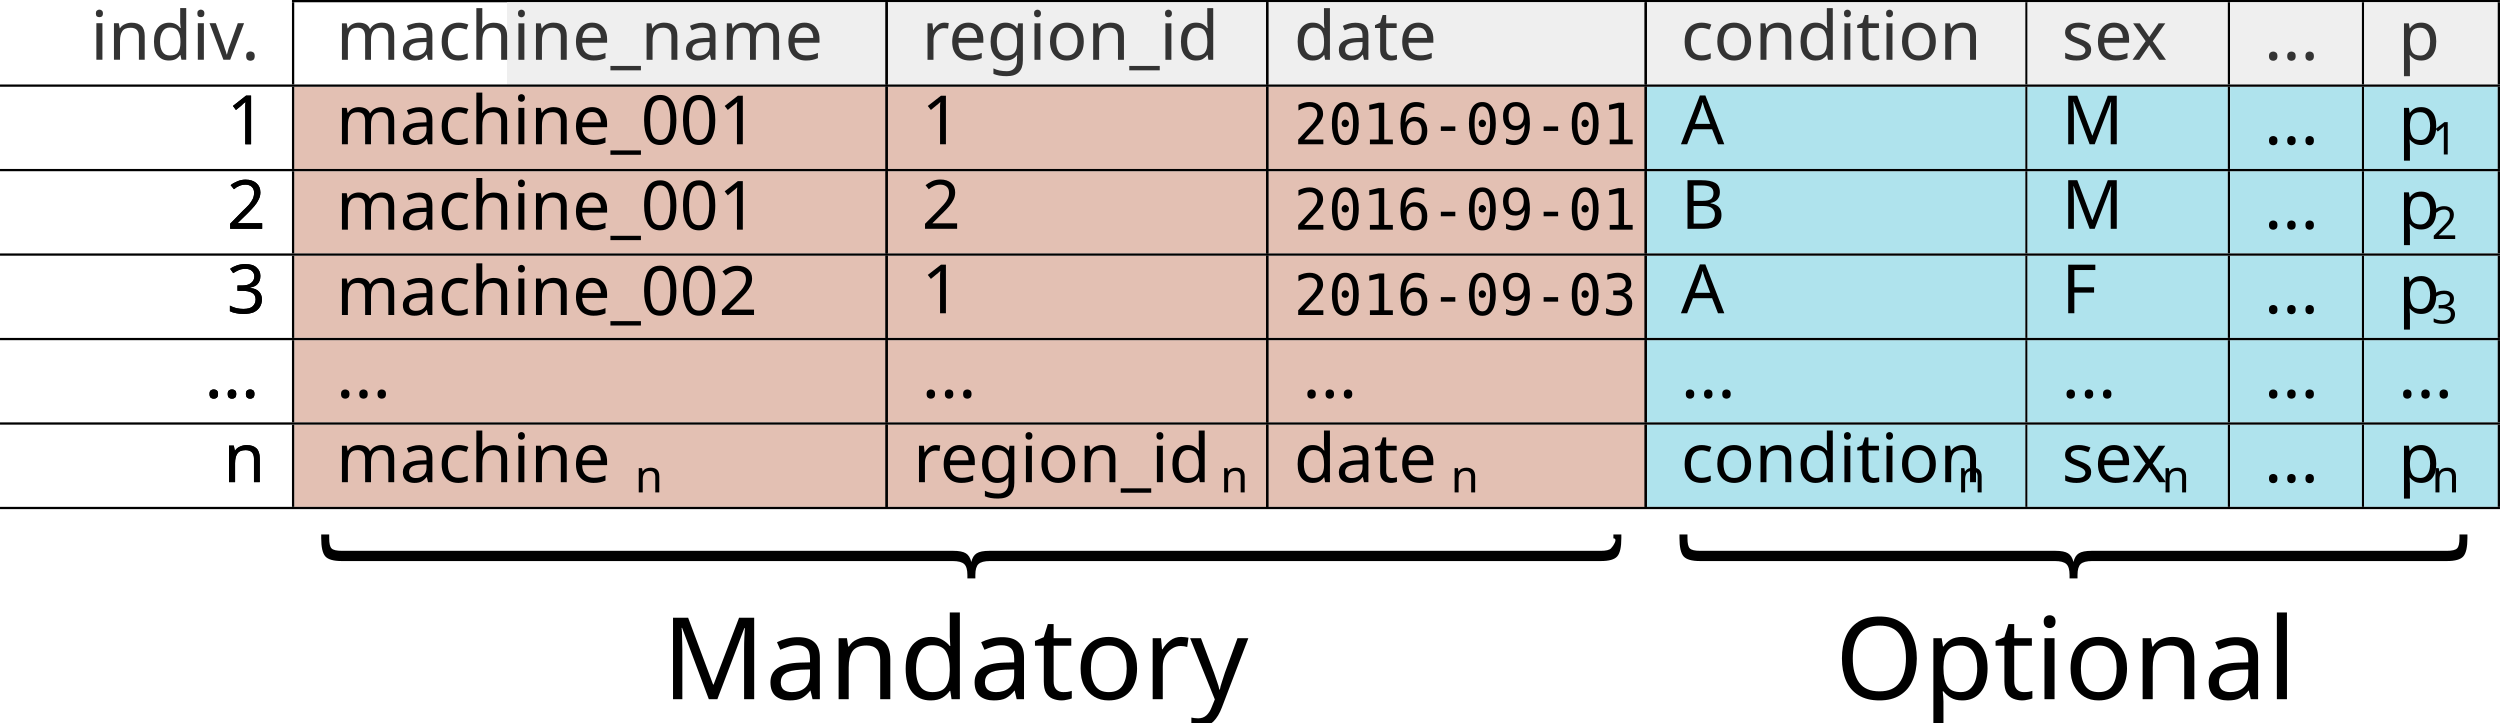
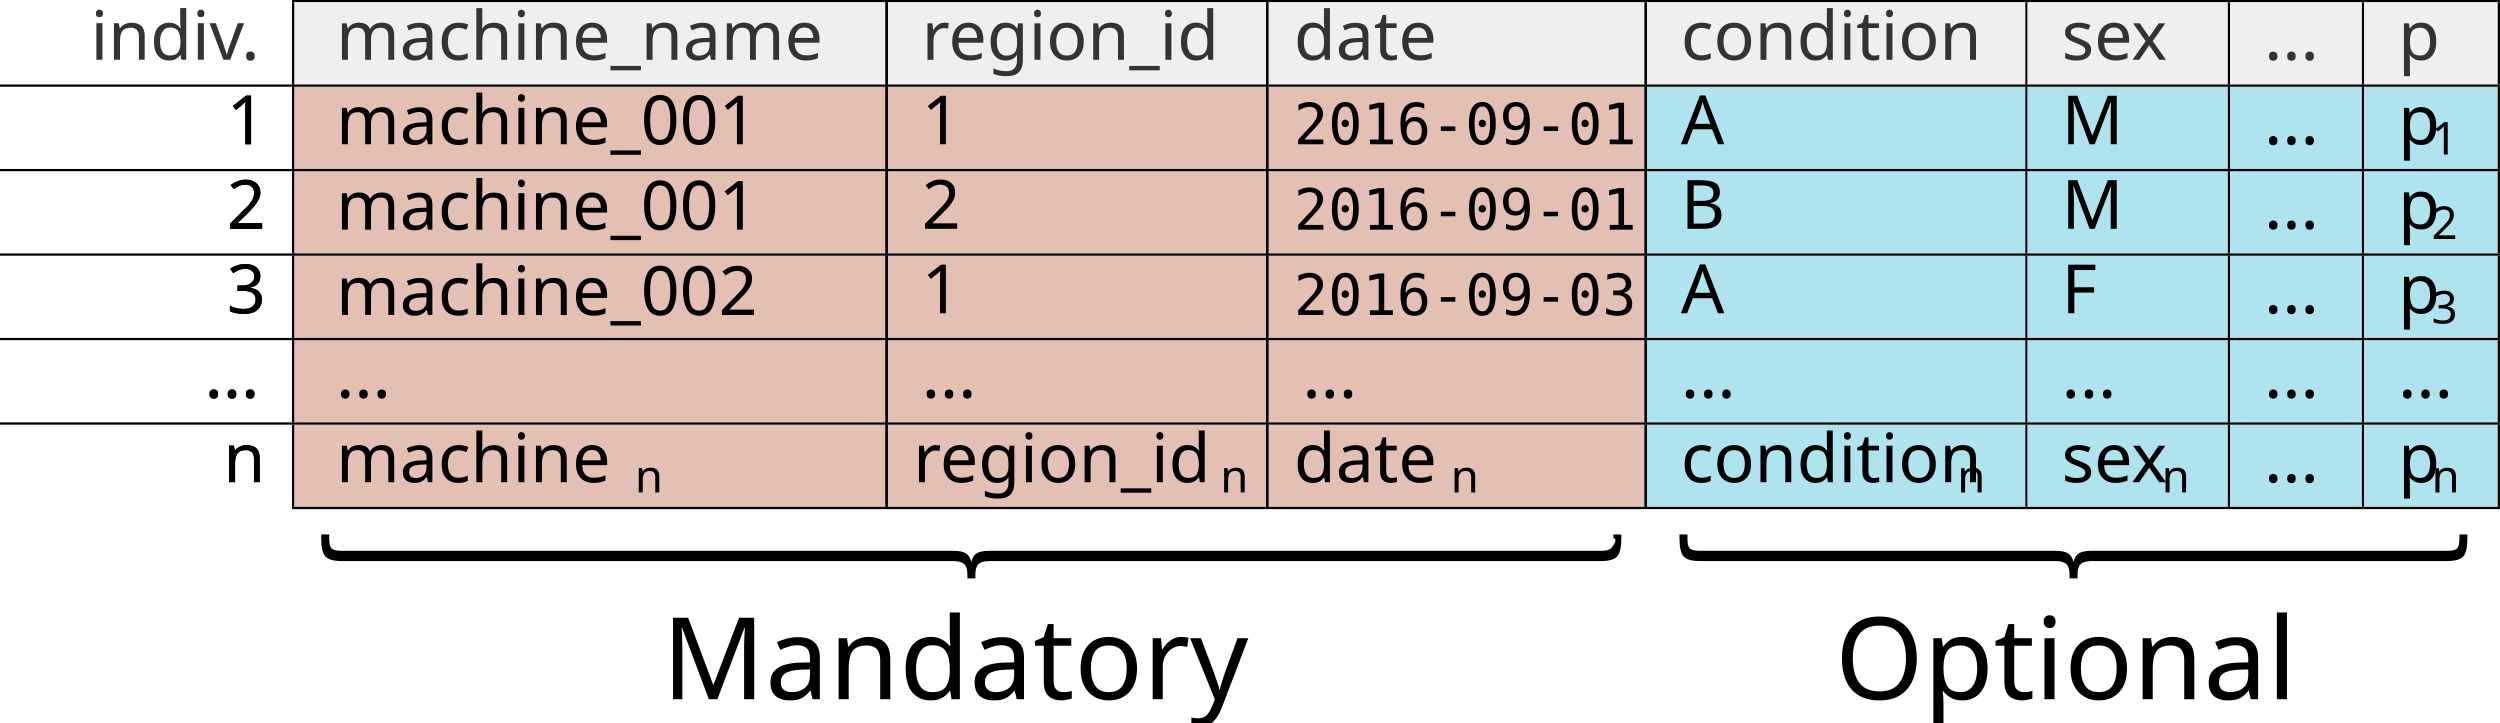
<svg xmlns="http://www.w3.org/2000/svg" width="154.974mm" height="44.811mm" viewBox="0 0 154.974 44.811" version="1.1" id="svg10014">
  <defs id="defs10008" />
  <g id="layer1" transform="translate(-42.70956,-32.68972)">
    <g id="g11741">
      <path d="m 60.807,32.76 136.873,0" style="fill:none;stroke:#000000;stroke-width:0.14;stroke-linecap:butt;stroke-linejoin:miter;stroke-miterlimit:10;stroke-dasharray:none;stroke-opacity:1" id="path18" />
      <g id="g9996" transform="matrix(0.3527778,0,0,-0.3527778,57.24269,301.8549)">
        <path id="path38" style="fill:#efefef;fill-opacity:1;fill-rule:nonzero;stroke:none" d="m 248.192,748.144 h 66.501 v 14.446 h -66.501 z" />
        <text transform="scale(1,-1)" style="font-variant:normal;font-weight:normal;font-size:11.955px;font-family:CMBX12;-inkscape-font-specification:CMBX12;writing-mode:lr-tb;fill:#333333;fill-opacity:1;fill-rule:nonzero;stroke:none" id="text42" x="254.17" y="-752.478">
          <tspan x="254.17 260.148 266.872 274.344 281.816 285.552 290.783 294.519 301.244" y="-752.478" id="tspan40">condition</tspan>
        </text>
        <path id="path46" style="fill:none;stroke:#000000;stroke-width:0.398;stroke-linecap:butt;stroke-linejoin:miter;stroke-miterlimit:10;stroke-dasharray:none;stroke-opacity:1" d="M 314.892,748.144 V 762.59" />
        <path id="path50" style="fill:#efefef;fill-opacity:1;fill-rule:nonzero;stroke:none" d="m 315.091,748.144 h 35.183 v 14.446 h -35.183 z" />
        <text transform="scale(1,-1)" style="font-variant:normal;font-weight:normal;font-size:11.955px;font-family:CMBX12;-inkscape-font-specification:CMBX12;writing-mode:lr-tb;fill:#333333;fill-opacity:1;fill-rule:nonzero;stroke:none" id="text54" x="321.069" y="-752.478">
          <tspan x="321.069 326.374 332.51" y="-752.478" id="tspan52">sex</tspan>
        </text>
        <path id="path58" style="fill:none;stroke:#000000;stroke-width:0.398;stroke-linecap:butt;stroke-linejoin:miter;stroke-miterlimit:10;stroke-dasharray:none;stroke-opacity:1" d="M 350.473,748.144 V 762.59" />
        <path id="path62" style="fill:#efefef;fill-opacity:1;fill-rule:nonzero;stroke:none" d="m 350.673,748.144 h 23.163 v 14.446 h -23.163 z" />
        <text transform="scale(1,-1)" style="font-variant:normal;font-weight:normal;font-size:11.955px;font-family:CMBX12;-inkscape-font-specification:CMBX12;writing-mode:lr-tb;fill:#333333;fill-opacity:1;fill-rule:nonzero;stroke:none" id="text66" x="356.65" y="-752.478">
          <tspan x="356.65 360.386 364.122" y="-752.478" id="tspan64">...</tspan>
        </text>
        <path id="path70" style="fill:none;stroke:#000000;stroke-width:0.398;stroke-linecap:butt;stroke-linejoin:miter;stroke-miterlimit:10;stroke-dasharray:none;stroke-opacity:1" d="M 374.035,748.144 V 762.59" />
        <path id="path74" style="fill:#efefef;fill-opacity:1;fill-rule:nonzero;stroke:none" d="m 374.234,748.144 h 23.467 v 14.446 h -23.467 z" />
        <text transform="scale(1,-1)" style="font-variant:normal;font-weight:normal;font-size:11.955px;font-family:CMBX12;-inkscape-font-specification:CMBX12;writing-mode:lr-tb;fill:#333333;fill-opacity:1;fill-rule:nonzero;stroke:none" id="text78" x="380.212" y="-752.478">
          <tspan x="380.212" y="-752.478" id="tspan76">p</tspan>
        </text>
        <path id="path82" style="fill:none;stroke:#000000;stroke-width:0.398;stroke-linecap:butt;stroke-linejoin:miter;stroke-miterlimit:10;stroke-dasharray:none;stroke-opacity:1" d="M 397.9,748.144 V 762.59" />
        <path id="path106" style="fill:#afe3ed;fill-opacity:1;fill-rule:nonzero;stroke:none" d="m 248.192,733.3 h 66.501 v 14.446 h -66.501 z" />
        <text transform="scale(1,-1)" style="font-variant:normal;font-weight:normal;font-size:11.955px;font-family:CMMI12;-inkscape-font-specification:CMMI12;writing-mode:lr-tb;fill:#000000;fill-opacity:1;fill-rule:nonzero;stroke:none" id="text110" x="254.17" y="-737.634">
          <tspan x="254.17" y="-737.634" id="tspan108">A</tspan>
        </text>
        <path id="path114" style="fill:none;stroke:#000000;stroke-width:0.398;stroke-linecap:butt;stroke-linejoin:miter;stroke-miterlimit:10;stroke-dasharray:none;stroke-opacity:1" d="m 314.892,733.3 v 14.446" />
        <path id="path118" style="fill:#afe3ed;fill-opacity:1;fill-rule:nonzero;stroke:none" d="m 315.091,733.3 h 35.183 v 14.446 h -35.183 z" />
        <text transform="scale(1,-1)" style="font-variant:normal;font-weight:normal;font-size:11.955px;font-family:CMMI12;-inkscape-font-specification:CMMI12;writing-mode:lr-tb;fill:#000000;fill-opacity:1;fill-rule:nonzero;stroke:none" id="text122" x="321.069" y="-737.634">
          <tspan x="321.069" y="-737.634" id="tspan120">M</tspan>
        </text>
        <path id="path126" style="fill:none;stroke:#000000;stroke-width:0.398;stroke-linecap:butt;stroke-linejoin:miter;stroke-miterlimit:10;stroke-dasharray:none;stroke-opacity:1" d="m 350.473,733.3 v 14.446" />
        <path id="path130" style="fill:#afe3ed;fill-opacity:1;fill-rule:nonzero;stroke:none" d="m 350.673,733.3 h 23.163 v 14.446 h -23.163 z" />
        <text transform="scale(1,-1)" style="font-variant:normal;font-weight:normal;font-size:11.955px;font-family:CMMI12;-inkscape-font-specification:CMMI12;writing-mode:lr-tb;fill:#000000;fill-opacity:1;fill-rule:nonzero;stroke:none" id="text134" x="356.65" y="-737.634">
          <tspan x="356.65 359.902 363.154" y="-737.634" id="tspan132">...</tspan>
        </text>
        <path id="path138" style="fill:none;stroke:#000000;stroke-width:0.398;stroke-linecap:butt;stroke-linejoin:miter;stroke-miterlimit:10;stroke-dasharray:none;stroke-opacity:1" d="m 374.035,733.3 v 14.446" />
        <path id="path142" style="fill:#afe3ed;fill-opacity:1;fill-rule:nonzero;stroke:none" d="m 374.234,733.3 h 23.467 v 14.446 h -23.467 z" />
        <text transform="scale(1,-1)" style="font-variant:normal;font-weight:normal;font-size:11.955px;font-family:CMMI12;-inkscape-font-specification:CMMI12;writing-mode:lr-tb;fill:#000000;fill-opacity:1;fill-rule:nonzero;stroke:none" id="text146" x="380.212" y="-737.634">
          <tspan x="380.212" y="-737.634" id="tspan144">p</tspan>
        </text>
        <text transform="scale(1,-1)" style="font-variant:normal;font-weight:normal;font-size:7.97px;font-family:CMR8;-inkscape-font-specification:CMR8;writing-mode:lr-tb;fill:#000000;fill-opacity:1;fill-rule:nonzero;stroke:none" id="text150" x="386.087" y="-735.84">
          <tspan x="386.087" y="-735.84" id="tspan148">1</tspan>
        </text>
        <path id="path154" style="fill:#afe3ed;fill-opacity:1;stroke:#000000;stroke-width:0.398;stroke-linecap:butt;stroke-linejoin:miter;stroke-miterlimit:10;stroke-dasharray:none;stroke-opacity:1" d="m 397.9,733.3 v 14.446" />
        <path id="path178" style="fill:#afe3ed;fill-opacity:1;fill-rule:nonzero;stroke:none" d="m 248.192,718.456 h 66.501 v 14.446 h -66.501 z" />
        <text transform="scale(1,-1)" style="font-variant:normal;font-weight:normal;font-size:11.955px;font-family:CMMI12;-inkscape-font-specification:CMMI12;writing-mode:lr-tb;fill:#000000;fill-opacity:1;fill-rule:nonzero;stroke:none" id="text182" x="254.17" y="-722.789">
          <tspan x="254.17" y="-722.789" id="tspan180">B</tspan>
        </text>
        <path id="path186" style="fill:none;stroke:#000000;stroke-width:0.398;stroke-linecap:butt;stroke-linejoin:miter;stroke-miterlimit:10;stroke-dasharray:none;stroke-opacity:1" d="m 314.892,718.456 v 14.446" />
        <path id="path190" style="fill:#afe3ed;fill-opacity:1;fill-rule:nonzero;stroke:none" d="m 315.091,718.456 h 35.183 v 14.446 h -35.183 z" />
        <text transform="scale(1,-1)" style="font-variant:normal;font-weight:normal;font-size:11.955px;font-family:CMMI12;-inkscape-font-specification:CMMI12;writing-mode:lr-tb;fill:#000000;fill-opacity:1;fill-rule:nonzero;stroke:none" id="text194" x="321.069" y="-722.789">
          <tspan x="321.069" y="-722.789" id="tspan192">M</tspan>
        </text>
        <path id="path198" style="fill:none;stroke:#000000;stroke-width:0.398;stroke-linecap:butt;stroke-linejoin:miter;stroke-miterlimit:10;stroke-dasharray:none;stroke-opacity:1" d="m 350.473,718.456 v 14.446" />
        <path id="path202" style="fill:#afe3ed;fill-opacity:1;fill-rule:nonzero;stroke:none" d="m 350.673,718.456 h 23.163 v 14.446 h -23.163 z" />
        <text transform="scale(1,-1)" style="font-variant:normal;font-weight:normal;font-size:11.955px;font-family:CMMI12;-inkscape-font-specification:CMMI12;writing-mode:lr-tb;fill:#000000;fill-opacity:1;fill-rule:nonzero;stroke:none" id="text206" x="356.65" y="-722.789">
          <tspan x="356.65 359.902 363.154" y="-722.789" id="tspan204">...</tspan>
        </text>
        <path id="path210" style="fill:#afe3ed;fill-opacity:1;stroke:#000000;stroke-width:0.398;stroke-linecap:butt;stroke-linejoin:miter;stroke-miterlimit:10;stroke-dasharray:none;stroke-opacity:1" d="m 374.035,718.456 v 14.446" />
        <path id="path214" style="fill:#afe3ed;fill-opacity:1;fill-rule:nonzero;stroke:none" d="m 374.234,718.456 h 23.467 v 14.446 h -23.467 z" />
        <text transform="scale(1,-1)" style="font-variant:normal;font-weight:normal;font-size:11.955px;font-family:CMMI12;-inkscape-font-specification:CMMI12;writing-mode:lr-tb;fill:#000000;fill-opacity:1;fill-rule:nonzero;stroke:none" id="text218" x="380.212" y="-722.789">
          <tspan x="380.212" y="-722.789" id="tspan216">p</tspan>
        </text>
        <text transform="scale(1,-1)" style="font-variant:normal;font-weight:normal;font-size:7.97px;font-family:CMR8;-inkscape-font-specification:CMR8;writing-mode:lr-tb;fill:#000000;fill-opacity:1;fill-rule:nonzero;stroke:none" id="text222" x="386.087" y="-720.996">
          <tspan x="386.087" y="-720.996" id="tspan220">2</tspan>
        </text>
        <path id="path226" style="fill:none;stroke:#000000;stroke-width:0.398;stroke-linecap:butt;stroke-linejoin:miter;stroke-miterlimit:10;stroke-dasharray:none;stroke-opacity:1" d="m 397.9,718.456 v 14.446" />
        <path id="path250" style="fill:#afe3ed;fill-opacity:1;fill-rule:nonzero;stroke:none" d="m 248.192,703.611 h 66.501 v 14.446 h -66.501 z" />
        <text transform="scale(1,-1)" style="font-variant:normal;font-weight:normal;font-size:11.955px;font-family:CMMI12;-inkscape-font-specification:CMMI12;writing-mode:lr-tb;fill:#000000;fill-opacity:1;fill-rule:nonzero;stroke:none" id="text254" x="254.17" y="-707.945">
          <tspan x="254.17" y="-707.945" id="tspan252">A</tspan>
        </text>
        <path id="path258" style="fill:none;stroke:#000000;stroke-width:0.398;stroke-linecap:butt;stroke-linejoin:miter;stroke-miterlimit:10;stroke-dasharray:none;stroke-opacity:1" d="m 314.892,703.611 v 14.446" />
        <path id="path262" style="fill:#afe3ed;fill-opacity:1;fill-rule:nonzero;stroke:none" d="m 315.091,703.611 h 35.183 v 14.446 h -35.183 z" />
        <text transform="scale(1,-1)" style="font-variant:normal;font-weight:normal;font-size:11.955px;font-family:CMMI12;-inkscape-font-specification:CMMI12;writing-mode:lr-tb;fill:#000000;fill-opacity:1;fill-rule:nonzero;stroke:none" id="text266" x="321.069" y="-707.945">
          <tspan x="321.069" y="-707.945" id="tspan264">F</tspan>
        </text>
        <path id="path270" style="fill:none;stroke:#000000;stroke-width:0.398;stroke-linecap:butt;stroke-linejoin:miter;stroke-miterlimit:10;stroke-dasharray:none;stroke-opacity:1" d="m 350.473,703.611 v 14.446" />
        <path id="path274" style="fill:#afe3ed;fill-opacity:1;fill-rule:nonzero;stroke:none" d="m 350.673,703.611 h 23.163 v 14.446 h -23.163 z" />
        <text transform="scale(1,-1)" style="font-variant:normal;font-weight:normal;font-size:11.955px;font-family:CMMI12;-inkscape-font-specification:CMMI12;writing-mode:lr-tb;fill:#000000;fill-opacity:1;fill-rule:nonzero;stroke:none" id="text278" x="356.65" y="-707.945">
          <tspan x="356.65 359.902 363.154" y="-707.945" id="tspan276">...</tspan>
        </text>
        <path id="path282" style="fill:none;stroke:#000000;stroke-width:0.398;stroke-linecap:butt;stroke-linejoin:miter;stroke-miterlimit:10;stroke-dasharray:none;stroke-opacity:1" d="m 374.035,703.611 v 14.446" />
        <path id="path286" style="fill:#afe3ed;fill-opacity:1;fill-rule:nonzero;stroke:none" d="m 374.234,703.611 h 23.467 v 14.446 h -23.467 z" />
        <text transform="scale(1,-1)" style="font-variant:normal;font-weight:normal;font-size:11.955px;font-family:CMMI12;-inkscape-font-specification:CMMI12;writing-mode:lr-tb;fill:#000000;fill-opacity:1;fill-rule:nonzero;stroke:none" id="text290" x="380.212" y="-707.945">
          <tspan x="380.212" y="-707.945" id="tspan288">p</tspan>
        </text>
        <text transform="scale(1,-1)" style="font-variant:normal;font-weight:normal;font-size:7.97px;font-family:CMR8;-inkscape-font-specification:CMR8;writing-mode:lr-tb;fill:#000000;fill-opacity:1;fill-rule:nonzero;stroke:none" id="text294" x="386.087" y="-706.152">
          <tspan x="386.087" y="-706.152" id="tspan292">3</tspan>
        </text>
        <path id="path298" style="fill:#88fe6b;fill-opacity:1;stroke:#000000;stroke-width:0.398;stroke-linecap:butt;stroke-linejoin:miter;stroke-miterlimit:10;stroke-dasharray:none;stroke-opacity:1" d="m 397.9,703.611 v 14.446" />
        <path id="path322" style="fill:#afe3ed;fill-opacity:1;fill-rule:nonzero;stroke:none" d="m 248.192,688.767 h 66.501 v 14.446 h -66.501 z" />
        <text transform="scale(1,-1)" style="font-variant:normal;font-weight:normal;font-size:11.955px;font-family:CMMI12;-inkscape-font-specification:CMMI12;writing-mode:lr-tb;fill:#000000;fill-opacity:1;fill-rule:nonzero;stroke:none" id="text326" x="254.17" y="-693.101">
          <tspan x="254.17 257.422 260.674" y="-693.101" id="tspan324">...</tspan>
        </text>
        <path id="path330" style="fill:none;stroke:#000000;stroke-width:0.398;stroke-linecap:butt;stroke-linejoin:miter;stroke-miterlimit:10;stroke-dasharray:none;stroke-opacity:1" d="m 314.892,688.767 v 14.446" />
        <path id="path334" style="fill:#afe3ed;fill-opacity:1;fill-rule:nonzero;stroke:none" d="m 315.091,688.767 h 35.183 v 14.446 h -35.183 z" />
        <text transform="scale(1,-1)" style="font-variant:normal;font-weight:normal;font-size:11.955px;font-family:CMMI12;-inkscape-font-specification:CMMI12;writing-mode:lr-tb;fill:#000000;fill-opacity:1;fill-rule:nonzero;stroke:none" id="text338" x="321.069" y="-693.101">
          <tspan x="321.069 324.321 327.573" y="-693.101" id="tspan336">...</tspan>
        </text>
        <path id="path342" style="fill:none;stroke:#000000;stroke-width:0.398;stroke-linecap:butt;stroke-linejoin:miter;stroke-miterlimit:10;stroke-dasharray:none;stroke-opacity:1" d="m 350.473,688.767 v 14.446" />
        <path id="path346" style="fill:#afe3ed;fill-opacity:1;fill-rule:nonzero;stroke:none" d="m 350.673,688.767 h 23.163 v 14.446 h -23.163 z" />
        <text transform="scale(1,-1)" style="font-variant:normal;font-weight:normal;font-size:11.955px;font-family:CMMI12;-inkscape-font-specification:CMMI12;writing-mode:lr-tb;fill:#000000;fill-opacity:1;fill-rule:nonzero;stroke:none" id="text350" x="356.65" y="-693.101">
          <tspan x="356.65 359.902 363.154" y="-693.101" id="tspan348">...</tspan>
        </text>
        <path id="path354" style="fill:none;stroke:#000000;stroke-width:0.398;stroke-linecap:butt;stroke-linejoin:miter;stroke-miterlimit:10;stroke-dasharray:none;stroke-opacity:1" d="m 374.035,688.767 v 14.446" />
        <path id="path358" style="fill:#afe3ed;fill-opacity:1;fill-rule:nonzero;stroke:none" d="m 374.234,688.767 h 23.467 v 14.446 h -23.467 z" />
        <text transform="scale(1,-1)" style="font-variant:normal;font-weight:normal;font-size:11.955px;font-family:CMMI12;-inkscape-font-specification:CMMI12;writing-mode:lr-tb;fill:#000000;fill-opacity:1;fill-rule:nonzero;stroke:none" id="text362" x="380.212" y="-693.101">
          <tspan x="380.212 383.464 386.716" y="-693.101" id="tspan360">...</tspan>
        </text>
        <path id="path366" style="fill:none;stroke:#000000;stroke-width:0.398;stroke-linecap:butt;stroke-linejoin:miter;stroke-miterlimit:10;stroke-dasharray:none;stroke-opacity:1" d="m 397.9,688.767 v 14.446" />
        <path id="path390" style="fill:#afe3ed;fill-opacity:1;fill-rule:nonzero;stroke:none" d="m 248.192,673.923 h 66.501 v 14.446 h -66.501 z" />
        <text transform="scale(1,-1)" style="font-variant:normal;font-weight:normal;font-size:11.955px;font-family:CMMI12;-inkscape-font-specification:CMMI12;writing-mode:lr-tb;fill:#000000;fill-opacity:1;fill-rule:nonzero;stroke:none" id="text394" x="254.17" y="-678.256">
          <tspan x="254.17 259.208 264.835 271.823 277.906 281.899 286.126 290.119 295.747" y="-678.256" id="tspan392">condition</tspan>
        </text>
        <text transform="scale(1,-1)" style="font-variant:normal;font-weight:normal;font-size:7.97px;font-family:CMMI8;-inkscape-font-specification:CMMI8;writing-mode:lr-tb;fill:#000000;fill-opacity:1;fill-rule:nonzero;stroke:none" id="text398" x="302.734" y="-676.463">
          <tspan x="302.734" y="-676.463" id="tspan396">n</tspan>
        </text>
        <path id="path402" style="fill:none;stroke:#000000;stroke-width:0.398;stroke-linecap:butt;stroke-linejoin:miter;stroke-miterlimit:10;stroke-dasharray:none;stroke-opacity:1" d="m 314.892,673.923 v 14.446" />
        <path id="path406" style="fill:#afe3ed;fill-opacity:1;fill-rule:nonzero;stroke:none" d="m 315.091,673.923 h 35.183 v 14.446 h -35.183 z" />
        <text transform="scale(1,-1)" style="font-variant:normal;font-weight:normal;font-size:11.955px;font-family:CMMI12;-inkscape-font-specification:CMMI12;writing-mode:lr-tb;fill:#000000;fill-opacity:1;fill-rule:nonzero;stroke:none" id="text410" x="321.069" y="-678.256">
          <tspan x="321.069 326.583 332.008" y="-678.256" id="tspan408">sex</tspan>
        </text>
        <text transform="scale(1,-1)" style="font-variant:normal;font-weight:normal;font-size:7.97px;font-family:CMMI8;-inkscape-font-specification:CMMI8;writing-mode:lr-tb;fill:#000000;fill-opacity:1;fill-rule:nonzero;stroke:none" id="text414" x="338.66" y="-676.463">
          <tspan x="338.66" y="-676.463" id="tspan412">n</tspan>
        </text>
        <path id="path418" style="fill:none;stroke:#000000;stroke-width:0.398;stroke-linecap:butt;stroke-linejoin:miter;stroke-miterlimit:10;stroke-dasharray:none;stroke-opacity:1" d="m 350.473,673.923 v 14.446" />
        <path id="path422" style="fill:#afe3ed;fill-opacity:1;fill-rule:nonzero;stroke:none" d="m 350.673,673.923 h 23.163 v 14.446 h -23.163 z" />
        <text transform="scale(1,-1)" style="font-variant:normal;font-weight:normal;font-size:11.955px;font-family:CMMI12;-inkscape-font-specification:CMMI12;writing-mode:lr-tb;fill:#000000;fill-opacity:1;fill-rule:nonzero;stroke:none" id="text426" x="356.65" y="-678.256">
          <tspan x="356.65 359.902 363.154" y="-678.256" id="tspan424">...</tspan>
        </text>
        <path id="path430" style="fill:none;stroke:#000000;stroke-width:0.398;stroke-linecap:butt;stroke-linejoin:miter;stroke-miterlimit:10;stroke-dasharray:none;stroke-opacity:1" d="m 374.035,673.923 v 14.446" />
        <path id="path434" style="fill:#afe3ed;fill-opacity:1;fill-rule:nonzero;stroke:none" d="m 374.234,673.923 h 23.467 v 14.446 h -23.467 z" />
        <text transform="scale(1,-1)" style="font-variant:normal;font-weight:normal;font-size:11.955px;font-family:CMMI12;-inkscape-font-specification:CMMI12;writing-mode:lr-tb;fill:#000000;fill-opacity:1;fill-rule:nonzero;stroke:none" id="text438" x="380.212" y="-678.256">
          <tspan x="380.212" y="-678.256" id="tspan436">p</tspan>
        </text>
        <text transform="scale(1,-1)" style="font-variant:normal;font-weight:normal;font-size:7.97px;font-family:CMMI8;-inkscape-font-specification:CMMI8;writing-mode:lr-tb;fill:#000000;fill-opacity:1;fill-rule:nonzero;stroke:none" id="text442" x="386.087" y="-676.463">
          <tspan x="386.087" y="-676.463" id="tspan440">n</tspan>
        </text>
        <path id="path446" style="fill:none;stroke:#000000;stroke-width:0.398;stroke-linecap:butt;stroke-linejoin:miter;stroke-miterlimit:10;stroke-dasharray:none;stroke-opacity:1" d="m 397.9,673.923 v 14.446" />
      </g>
      <text y="41.634" x="56.775" id="text98" style="font-variant:normal;font-weight:normal;font-size:4.218px;font-family:CMR12;-inkscape-font-specification:CMR12;writing-mode:lr-tb;fill:#000000;fill-opacity:1;fill-rule:nonzero;stroke:none;stroke-width:0.353">
        <tspan id="tspan96" y="41.634" x="56.775" style="stroke-width:0.353">1</tspan>
      </text>
      <text y="46.871" x="56.775" id="text170" style="font-variant:normal;font-weight:normal;font-size:4.218px;font-family:CMR12;-inkscape-font-specification:CMR12;writing-mode:lr-tb;fill:#000000;fill-opacity:1;fill-rule:nonzero;stroke:none;stroke-width:0.353">
        <tspan id="tspan168" y="46.871" x="56.775" style="stroke-width:0.353">2</tspan>
      </text>
      <text y="52.108" x="56.775" id="text242" style="font-variant:normal;font-weight:normal;font-size:4.218px;font-family:CMR12;-inkscape-font-specification:CMR12;writing-mode:lr-tb;fill:#000000;fill-opacity:1;fill-rule:nonzero;stroke:none;stroke-width:0.353">
        <tspan id="tspan240" y="52.108" x="56.775" style="stroke-width:0.353">3</tspan>
      </text>
      <text y="57.344" x="55.399" id="text314" style="font-variant:normal;font-weight:normal;font-size:4.218px;font-family:CMR12;-inkscape-font-specification:CMR12;writing-mode:lr-tb;fill:#000000;fill-opacity:1;fill-rule:nonzero;stroke:none;stroke-width:0.353">
        <tspan id="tspan312" y="57.344" x="55.399 56.546 57.693" style="stroke-width:0.353">...</tspan>
      </text>
      <text y="62.581" x="56.546" id="text382" style="font-variant:normal;font-weight:normal;font-size:4.218px;font-family:CMR12;-inkscape-font-specification:CMR12;writing-mode:lr-tb;fill:#000000;fill-opacity:1;fill-rule:nonzero;stroke:none;stroke-width:0.353">
        <tspan id="tspan380" y="62.581" x="56.546" style="stroke-width:0.353">n</tspan>
      </text>
      <text y="36.397" x="48.324" style="font-variant:normal;font-weight:normal;font-size:4.218px;font-family:CMBX12;-inkscape-font-specification:CMBX12;writing-mode:lr-tb;fill:#333333;fill-opacity:1;fill-rule:nonzero;stroke:none;stroke-width:0.353" id="text5223">
        <tspan id="tspan5221" style="stroke-width:0.353" x="48.324" y="36.397">indiv.</tspan>
      </text>
      <text y="41.634" x="56.775" style="font-variant:normal;font-weight:normal;font-size:4.218px;font-family:CMR12;-inkscape-font-specification:CMR12;writing-mode:lr-tb;fill:#000000;fill-opacity:1;fill-rule:nonzero;stroke:none;stroke-width:0.353" id="text5239">
        <tspan x="56.775" y="41.634" id="tspan5237" style="stroke-width:0.353">1</tspan>
      </text>
      <text y="46.871" x="56.775" style="font-variant:normal;font-weight:normal;font-size:4.218px;font-family:CMR12;-inkscape-font-specification:CMR12;writing-mode:lr-tb;fill:#000000;fill-opacity:1;fill-rule:nonzero;stroke:none;stroke-width:0.353" id="text5255">
        <tspan x="56.775" y="46.871" id="tspan5253" style="stroke-width:0.353">2</tspan>
      </text>
      <text y="52.108" x="56.775" style="font-variant:normal;font-weight:normal;font-size:4.218px;font-family:CMR12;-inkscape-font-specification:CMR12;writing-mode:lr-tb;fill:#000000;fill-opacity:1;fill-rule:nonzero;stroke:none;stroke-width:0.353" id="text5271">
        <tspan x="56.775" y="52.108" id="tspan5269" style="stroke-width:0.353">3</tspan>
      </text>
      <text y="57.344" x="55.399" style="font-variant:normal;font-weight:normal;font-size:4.218px;font-family:CMR12;-inkscape-font-specification:CMR12;writing-mode:lr-tb;fill:#000000;fill-opacity:1;fill-rule:nonzero;stroke:none;stroke-width:0.353" id="text5287">
        <tspan x="55.399 56.546 57.693" y="57.344" id="tspan5285" style="stroke-width:0.353">...</tspan>
      </text>
      <text y="62.581" x="56.546" style="font-variant:normal;font-weight:normal;font-size:4.218px;font-family:CMR12;-inkscape-font-specification:CMR12;writing-mode:lr-tb;fill:#000000;fill-opacity:1;fill-rule:nonzero;stroke:none;stroke-width:0.353" id="text5303">
        <tspan x="56.546" y="62.581" id="tspan5301" style="stroke-width:0.353">n</tspan>
      </text>
      <g id="g9884" transform="matrix(0.3527778,0,0,-0.3527778,57.24269,301.8549)">
        <path id="path34-4" style="fill:none;stroke:#000000;stroke-width:0.398;stroke-linecap:butt;stroke-linejoin:miter;stroke-miterlimit:10;stroke-dasharray:none;stroke-opacity:1" d="M 114.593,748.144 V 762.59" />
        <path id="path38-5" style="fill:#efefef;fill-opacity:1;fill-rule:nonzero;stroke:none" d="m 114.792,748.144 h 66.501 v 14.446 h -66.501 z" />
        <text y="-752.478" x="120.77" style="font-variant:normal;font-weight:normal;font-size:11.955px;font-family:CMBX12;-inkscape-font-specification:CMBX12;writing-mode:lr-tb;fill:#333333;fill-opacity:1;fill-rule:nonzero;stroke:none;stroke-width:1" id="text42-0" transform="scale(1,-1)">
          <tspan y="-752.478" x="120.77" style="stroke-width:1" id="tspan40-4">region_id</tspan>
        </text>
        <path id="path46-7" style="fill:none;stroke:#000000;stroke-width:0.398;stroke-linecap:butt;stroke-linejoin:miter;stroke-miterlimit:10;stroke-dasharray:none;stroke-opacity:1" d="M 181.492,748.144 V 762.59" />
        <path id="path102-7" style="fill:none;stroke:#000000;stroke-width:0.398;stroke-linecap:butt;stroke-linejoin:miter;stroke-miterlimit:10;stroke-dasharray:none;stroke-opacity:1" d="m 114.593,733.3 v 14.446" />
        <path id="path106-7" style="fill:#e3c0b3;fill-opacity:1;fill-rule:nonzero;stroke:none" d="m 114.792,733.3 h 66.501 v 14.446 h -66.501 z" />
        <text y="-737.634" x="120.77" style="font-variant:normal;font-weight:normal;font-size:11.955px;font-family:CMMI12;-inkscape-font-specification:CMMI12;writing-mode:lr-tb;fill:#000000;fill-opacity:1;fill-rule:nonzero;stroke:none;stroke-width:1" id="text110-2" transform="scale(1,-1)">
          <tspan style="stroke-width:1" x="120.77" y="-737.634" id="tspan108-2">1</tspan>
        </text>
        <path id="path114-1" style="fill:none;stroke:#000000;stroke-width:0.398;stroke-linecap:butt;stroke-linejoin:miter;stroke-miterlimit:10;stroke-dasharray:none;stroke-opacity:1" d="m 181.492,733.3 v 14.446" />
        <path id="path174-6" style="fill:none;stroke:#000000;stroke-width:0.398;stroke-linecap:butt;stroke-linejoin:miter;stroke-miterlimit:10;stroke-dasharray:none;stroke-opacity:1" d="m 114.593,718.456 v 14.446" />
        <path id="path178-5" style="fill:#e3c0b3;fill-opacity:1;fill-rule:nonzero;stroke:none" d="m 114.792,718.456 h 66.501 v 14.446 h -66.501 z" />
        <text y="-722.789" x="120.77" style="font-variant:normal;font-weight:normal;font-size:11.955px;font-family:CMMI12;-inkscape-font-specification:CMMI12;writing-mode:lr-tb;fill:#000000;fill-opacity:1;fill-rule:nonzero;stroke:none;stroke-width:1" id="text182-9" transform="scale(1,-1)">
          <tspan style="stroke-width:1" x="120.77" y="-722.789" id="tspan180-4">2</tspan>
        </text>
        <path id="path186-0" style="fill:none;stroke:#000000;stroke-width:0.398;stroke-linecap:butt;stroke-linejoin:miter;stroke-miterlimit:10;stroke-dasharray:none;stroke-opacity:1" d="m 181.492,718.456 v 14.446" />
        <path id="path246-7" style="fill:none;stroke:#000000;stroke-width:0.398;stroke-linecap:butt;stroke-linejoin:miter;stroke-miterlimit:10;stroke-dasharray:none;stroke-opacity:1" d="m 114.593,703.611 v 14.446" />
        <path id="path250-1" style="fill:#e3c0b3;fill-opacity:1;fill-rule:nonzero;stroke:none" d="m 114.792,703.611 h 66.501 v 14.446 h -66.501 z" />
        <text y="-707.945" x="120.77" style="font-variant:normal;font-weight:normal;font-size:11.955px;font-family:CMMI12;-inkscape-font-specification:CMMI12;writing-mode:lr-tb;fill:#000000;fill-opacity:1;fill-rule:nonzero;stroke:none;stroke-width:1" id="text254-1" transform="scale(1,-1)">
          <tspan style="stroke-width:1" x="120.77" y="-707.945" id="tspan252-5">1</tspan>
        </text>
        <path id="path258-7" style="fill:none;stroke:#000000;stroke-width:0.398;stroke-linecap:butt;stroke-linejoin:miter;stroke-miterlimit:10;stroke-dasharray:none;stroke-opacity:1" d="m 181.492,703.611 v 14.446" />
        <path id="path318-6" style="fill:none;stroke:#000000;stroke-width:0.398;stroke-linecap:butt;stroke-linejoin:miter;stroke-miterlimit:10;stroke-dasharray:none;stroke-opacity:1" d="m 114.593,688.767 v 14.446" />
        <path id="path322-3" style="fill:#e3c0b3;fill-opacity:1;fill-rule:nonzero;stroke:none" d="m 114.792,688.767 h 66.501 v 14.446 h -66.501 z" />
        <text y="-693.101" x="120.77" style="font-variant:normal;font-weight:normal;font-size:11.955px;font-family:CMMI12;-inkscape-font-specification:CMMI12;writing-mode:lr-tb;fill:#000000;fill-opacity:1;fill-rule:nonzero;stroke:none;stroke-width:1" id="text326-6" transform="scale(1,-1)">
          <tspan style="stroke-width:1" x="120.77 124.022 127.274" y="-693.101" id="tspan324-5">...</tspan>
        </text>
        <path id="path330-3" style="fill:none;stroke:#000000;stroke-width:0.398;stroke-linecap:butt;stroke-linejoin:miter;stroke-miterlimit:10;stroke-dasharray:none;stroke-opacity:1" d="m 181.492,688.767 v 14.446" />
        <path id="path386-48" style="fill:none;stroke:#000000;stroke-width:0.398;stroke-linecap:butt;stroke-linejoin:miter;stroke-miterlimit:10;stroke-dasharray:none;stroke-opacity:1" d="m 114.593,673.923 v 14.446" />
        <path id="path390-2" style="fill:#e3c0b3;fill-opacity:1;fill-rule:nonzero;stroke:none" d="m 114.792,673.923 h 66.501 v 14.446 h -66.501 z" />
        <text y="-678.256" x="119.27" style="font-variant:normal;font-weight:normal;font-size:11.955px;font-family:CMMI12;-inkscape-font-specification:CMMI12;writing-mode:lr-tb;fill:#000000;fill-opacity:1;fill-rule:nonzero;stroke:none;stroke-width:1" id="text394-9" transform="scale(1,-1)">
          <tspan y="-678.256" x="119.27" style="stroke-width:1" id="tspan392-3">region_id</tspan>
        </text>
        <text y="-676.463" x="173.234" style="font-variant:normal;font-weight:normal;font-size:7.97px;font-family:CMMI8;-inkscape-font-specification:CMMI8;writing-mode:lr-tb;fill:#000000;fill-opacity:1;fill-rule:nonzero;stroke:none;stroke-width:1" id="text398-9" transform="scale(1,-1)">
          <tspan style="stroke-width:1" x="173.234" y="-676.463" id="tspan396-0">n</tspan>
        </text>
        <path id="path402-8" style="fill:none;stroke:#000000;stroke-width:0.398;stroke-linecap:butt;stroke-linejoin:miter;stroke-miterlimit:10;stroke-dasharray:none;stroke-opacity:1" d="m 181.492,673.923 v 14.446" />
        <path d="M 114.593,748.144 V 762.59" style="fill:none;stroke:#000000;stroke-width:0.398;stroke-linecap:butt;stroke-linejoin:miter;stroke-miterlimit:10;stroke-dasharray:none;stroke-opacity:1" id="path5225-0" />
        <path d="m 114.593,733.3 v 14.446" style="fill:none;stroke:#000000;stroke-width:0.398;stroke-linecap:butt;stroke-linejoin:miter;stroke-miterlimit:10;stroke-dasharray:none;stroke-opacity:1" id="path5241-6" />
        <path d="m 114.593,718.456 v 14.446" style="fill:none;stroke:#000000;stroke-width:0.398;stroke-linecap:butt;stroke-linejoin:miter;stroke-miterlimit:10;stroke-dasharray:none;stroke-opacity:1" id="path5257-8" />
        <path d="m 114.593,703.611 v 14.446" style="fill:none;stroke:#000000;stroke-width:0.398;stroke-linecap:butt;stroke-linejoin:miter;stroke-miterlimit:10;stroke-dasharray:none;stroke-opacity:1" id="path5273-6" />
        <path d="m 114.593,688.767 v 14.446" style="fill:none;stroke:#000000;stroke-width:0.398;stroke-linecap:butt;stroke-linejoin:miter;stroke-miterlimit:10;stroke-dasharray:none;stroke-opacity:1" id="path5289-15" />
        <path d="m 114.593,673.923 v 14.446" style="fill:none;stroke:#000000;stroke-width:0.398;stroke-linecap:butt;stroke-linejoin:miter;stroke-miterlimit:10;stroke-dasharray:none;stroke-opacity:1" id="path5305-4" />
-         <path id="path6467" style="fill:#efefef;fill-opacity:1;fill-rule:nonzero;stroke:none" d="m 47.893,748.144 h 66.501 V 762.59 H 47.893 Z" />
+         <path id="path6467" style="fill:#efefef;fill-opacity:1;fill-rule:nonzero;stroke:none;stroke-width:1.251" d="M 10.306,748.144 H 114.394 V 762.59 H 10.306 Z" />
        <text transform="scale(1,-1)" id="text6471" style="font-variant:normal;font-weight:normal;font-size:11.955px;font-family:CMBX12;-inkscape-font-specification:CMBX12;writing-mode:lr-tb;fill:#333333;fill-opacity:1;fill-rule:nonzero;stroke:none;stroke-width:1" x="17.871" y="-752.478">
          <tspan id="tspan6469" style="stroke-width:1" x="17.871" y="-752.478">machine_name</tspan>
        </text>
        <path d="M 114.593,748.144 V 762.59" style="fill:none;stroke:#000000;stroke-width:0.398;stroke-linecap:butt;stroke-linejoin:miter;stroke-miterlimit:10;stroke-dasharray:none;stroke-opacity:1" id="path6473" />
        <path d="M 10.505,733.3 H 114.394 v 14.446 H 10.505 Z" style="fill:#e3c0b3;fill-opacity:1;fill-rule:nonzero;stroke:none;stroke-width:1.25" id="path6481" />
        <text transform="scale(1,-1)" id="text6487" style="font-variant:normal;font-weight:normal;font-size:11.955px;font-family:CMMI12;-inkscape-font-specification:CMMI12;writing-mode:lr-tb;fill:#000000;fill-opacity:1;fill-rule:nonzero;stroke:none;stroke-width:1" x="17.871" y="-737.634">
          <tspan id="tspan6485" y="-737.634" x="17.871" style="stroke-width:1">machine_001</tspan>
        </text>
        <path d="m 114.593,733.3 v 14.446" style="fill:none;stroke:#000000;stroke-width:0.398;stroke-linecap:butt;stroke-linejoin:miter;stroke-miterlimit:10;stroke-dasharray:none;stroke-opacity:1" id="path6489" />
        <path d="M 10.505,718.456 H 114.394 v 14.446 H 10.505 Z" style="fill:#e3c0b3;fill-opacity:1;fill-rule:nonzero;stroke:none;stroke-width:1.25" id="path6497" />
        <path d="m 114.593,718.456 v 14.446" style="fill:none;stroke:#000000;stroke-width:0.398;stroke-linecap:butt;stroke-linejoin:miter;stroke-miterlimit:10;stroke-dasharray:none;stroke-opacity:1" id="path6505" />
        <path d="M 10.505,703.611 H 114.394 v 14.446 H 10.505 Z" style="fill:#e3c0b3;fill-opacity:1;fill-rule:nonzero;stroke:none;stroke-width:1.25" id="path6513" />
        <path d="m 114.593,703.611 v 14.446" style="fill:none;stroke:#000000;stroke-width:0.398;stroke-linecap:butt;stroke-linejoin:miter;stroke-miterlimit:10;stroke-dasharray:none;stroke-opacity:1" id="path6521" />
        <path d="M 10.505,688.767 H 114.394 v 14.446 H 10.505 Z" style="fill:#e3c0b3;fill-opacity:1;fill-rule:nonzero;stroke:none;stroke-width:1.25" id="path6529" />
        <text transform="scale(1,-1)" id="text6535" style="font-variant:normal;font-weight:normal;font-size:11.955px;font-family:CMMI12;-inkscape-font-specification:CMMI12;writing-mode:lr-tb;fill:#000000;fill-opacity:1;fill-rule:nonzero;stroke:none;stroke-width:1" x="17.871" y="-693.101">
          <tspan id="tspan6533" y="-693.101" x="17.871 21.123 24.375" style="stroke-width:1">...</tspan>
        </text>
        <path d="m 114.593,688.767 v 14.446" style="fill:none;stroke:#000000;stroke-width:0.398;stroke-linecap:butt;stroke-linejoin:miter;stroke-miterlimit:10;stroke-dasharray:none;stroke-opacity:1" id="path6537" />
        <path d="M 10.505,673.923 H 114.394 v 14.446 H 10.505 Z" style="fill:#e3c0b3;fill-opacity:1;fill-rule:nonzero;stroke:none;stroke-width:1.25" id="path6545" />
        <text transform="scale(1,-1)" id="text6551" style="font-variant:normal;font-weight:normal;font-size:11.955px;font-family:CMMI12;-inkscape-font-specification:CMMI12;writing-mode:lr-tb;fill:#000000;fill-opacity:1;fill-rule:nonzero;stroke:none;stroke-width:1" x="17.871" y="-678.256">
          <tspan id="tspan6549" style="stroke-width:1" x="17.871" y="-678.256">machine</tspan>
        </text>
        <text transform="scale(1,-1)" id="text6555" style="font-variant:normal;font-weight:normal;font-size:7.97px;font-family:CMMI8;-inkscape-font-specification:CMMI8;writing-mode:lr-tb;fill:#000000;fill-opacity:1;fill-rule:nonzero;stroke:none;stroke-width:1" x="70.371" y="-676.463">
          <tspan id="tspan6553" y="-676.463" x="70.371" style="stroke-width:1">n</tspan>
        </text>
        <path d="m 114.593,673.923 v 14.446" style="fill:none;stroke:#000000;stroke-width:0.398;stroke-linecap:butt;stroke-linejoin:miter;stroke-miterlimit:10;stroke-dasharray:none;stroke-opacity:1" id="path6557" />
        <text y="-722.634" x="17.871" style="font-variant:normal;font-weight:normal;font-size:11.955px;font-family:CMMI12;-inkscape-font-specification:CMMI12;writing-mode:lr-tb;fill:#000000;fill-opacity:1;fill-rule:nonzero;stroke:none;stroke-width:1" id="text7171" transform="scale(1,-1)">
          <tspan style="stroke-width:1" x="17.871" y="-722.634" id="tspan7169">machine_001</tspan>
        </text>
        <text transform="scale(1,-1)" id="text7175" style="font-variant:normal;font-weight:normal;font-size:11.955px;font-family:CMMI12;-inkscape-font-specification:CMMI12;writing-mode:lr-tb;fill:#000000;fill-opacity:1;fill-rule:nonzero;stroke:none;stroke-width:1" x="17.871" y="-707.634">
          <tspan id="tspan7173" y="-707.634" x="17.871" style="stroke-width:1">machine_002</tspan>
        </text>
        <path id="path34-4-1" style="fill:none;stroke:#000000;stroke-width:0.398;stroke-linecap:butt;stroke-linejoin:miter;stroke-miterlimit:10;stroke-dasharray:none;stroke-opacity:1" d="M 181.492,748.144 V 762.59" />
        <path id="path38-5-3" style="fill:#efefef;fill-opacity:1;fill-rule:nonzero;stroke:none" d="m 181.691,748.144 h 66.501 v 14.446 h -66.501 z" />
        <text y="-752.478" x="186.169" style="font-variant:normal;font-weight:normal;font-size:11.955px;font-family:CMBX12;-inkscape-font-specification:CMBX12;writing-mode:lr-tb;fill:#333333;fill-opacity:1;fill-rule:nonzero;stroke:none;stroke-width:1" id="text42-0-0" transform="scale(1,-1)">
          <tspan y="-752.478" x="186.169" style="stroke-width:1" id="tspan40-4-4">date</tspan>
        </text>
        <path id="path102-7-7" style="fill:none;stroke:#000000;stroke-width:0.398;stroke-linecap:butt;stroke-linejoin:miter;stroke-miterlimit:10;stroke-dasharray:none;stroke-opacity:1" d="m 181.492,733.3 v 14.446" />
        <path id="path106-7-3" style="fill:#e3c0b3;fill-opacity:1;fill-rule:nonzero;stroke:none" d="m 181.691,733.3 h 66.501 v 14.446 h -66.501 z" />
        <text y="-737.634" x="186.169" style="font-variant:normal;font-weight:normal;font-size:11.955px;font-family:CMMI12;-inkscape-font-specification:CMMI12;writing-mode:lr-tb;fill:#000000;fill-opacity:1;fill-rule:nonzero;stroke:none;stroke-width:1" id="text110-2-1" transform="scale(1,-1)">
          <tspan style="font-style:normal;font-variant:normal;font-weight:normal;font-stretch:normal;font-size:10px;font-family:mono;-inkscape-font-specification:mono;stroke-width:1" x="186.169" y="-737.634" id="tspan108-2-7">2016-09-01</tspan>
        </text>
        <path id="path174-6-2" style="fill:none;stroke:#000000;stroke-width:0.398;stroke-linecap:butt;stroke-linejoin:miter;stroke-miterlimit:10;stroke-dasharray:none;stroke-opacity:1" d="m 181.492,718.456 v 14.446" />
        <path id="path178-5-7" style="fill:#e3c0b3;fill-opacity:1;fill-rule:nonzero;stroke:none" d="m 181.691,718.456 h 66.501 v 14.446 h -66.501 z" />
        <path id="path246-7-8" style="fill:none;stroke:#000000;stroke-width:0.398;stroke-linecap:butt;stroke-linejoin:miter;stroke-miterlimit:10;stroke-dasharray:none;stroke-opacity:1" d="m 181.492,703.611 v 14.446" />
        <path id="path250-1-9" style="fill:#e3c0b3;fill-opacity:1;fill-rule:nonzero;stroke:none" d="m 181.691,703.611 h 66.501 v 14.446 h -66.501 z" />
        <path id="path318-6-3" style="fill:none;stroke:#000000;stroke-width:0.398;stroke-linecap:butt;stroke-linejoin:miter;stroke-miterlimit:10;stroke-dasharray:none;stroke-opacity:1" d="m 181.492,688.767 v 14.446" />
        <path id="path322-3-8" style="fill:#e3c0b3;fill-opacity:1;fill-rule:nonzero;stroke:none" d="m 181.691,688.767 h 66.501 v 14.446 h -66.501 z" />
        <text y="-693.101" x="187.669" style="font-variant:normal;font-weight:normal;font-size:11.955px;font-family:CMMI12;-inkscape-font-specification:CMMI12;writing-mode:lr-tb;fill:#000000;fill-opacity:1;fill-rule:nonzero;stroke:none;stroke-width:1" id="text326-6-9" transform="scale(1,-1)">
          <tspan style="stroke-width:1" x="187.669 190.921 194.173" y="-693.101" id="tspan324-5-6">...</tspan>
        </text>
        <path id="path386-48-3" style="fill:none;stroke:#000000;stroke-width:0.398;stroke-linecap:butt;stroke-linejoin:miter;stroke-miterlimit:10;stroke-dasharray:none;stroke-opacity:1" d="m 181.492,673.923 v 14.446" />
        <path id="path390-2-6" style="fill:#e3c0b3;fill-opacity:1;fill-rule:nonzero;stroke:none" d="m 181.691,673.923 h 66.501 v 14.446 h -66.501 z" />
        <text y="-678.256" x="186.169" style="font-variant:normal;font-weight:normal;font-size:11.955px;font-family:CMMI12;-inkscape-font-specification:CMMI12;writing-mode:lr-tb;fill:#000000;fill-opacity:1;fill-rule:nonzero;stroke:none;stroke-width:1" id="text394-9-0" transform="scale(1,-1)">
          <tspan y="-678.256" x="186.169" style="stroke-width:1" id="tspan392-3-4">date</tspan>
        </text>
        <text y="-676.463" x="213.733" style="font-variant:normal;font-weight:normal;font-size:7.97px;font-family:CMMI8;-inkscape-font-specification:CMMI8;writing-mode:lr-tb;fill:#000000;fill-opacity:1;fill-rule:nonzero;stroke:none;stroke-width:1" id="text398-9-8" transform="scale(1,-1)">
          <tspan style="stroke-width:1" x="213.733" y="-676.463" id="tspan396-0-8">n</tspan>
        </text>
        <path d="M 10.306,748.144 V 762.59" style="fill:none;stroke:#000000;stroke-width:0.398;stroke-linecap:butt;stroke-linejoin:miter;stroke-miterlimit:10;stroke-dasharray:none;stroke-opacity:1" id="path6463" />
        <path d="m 10.306,733.3 v 14.446" style="fill:none;stroke:#000000;stroke-width:0.398;stroke-linecap:butt;stroke-linejoin:miter;stroke-miterlimit:10;stroke-dasharray:none;stroke-opacity:1" id="path6477" />
        <path d="m 10.306,718.456 v 14.446" style="fill:none;stroke:#000000;stroke-width:0.398;stroke-linecap:butt;stroke-linejoin:miter;stroke-miterlimit:10;stroke-dasharray:none;stroke-opacity:1" id="path6493" />
        <path d="m 10.306,703.611 v 14.446" style="fill:none;stroke:#000000;stroke-width:0.398;stroke-linecap:butt;stroke-linejoin:miter;stroke-miterlimit:10;stroke-dasharray:none;stroke-opacity:1" id="path6509" />
        <path d="m 10.306,688.767 v 14.446" style="fill:none;stroke:#000000;stroke-width:0.398;stroke-linecap:butt;stroke-linejoin:miter;stroke-miterlimit:10;stroke-dasharray:none;stroke-opacity:1" id="path6525" />
        <path d="m 10.306,673.923 v 14.446" style="fill:none;stroke:#000000;stroke-width:0.398;stroke-linecap:butt;stroke-linejoin:miter;stroke-miterlimit:10;stroke-dasharray:none;stroke-opacity:1" id="path6541" />
        <path d="M 181.492,748.144 V 762.59" style="fill:none;stroke:#000000;stroke-width:0.398;stroke-linecap:butt;stroke-linejoin:miter;stroke-miterlimit:10;stroke-dasharray:none;stroke-opacity:1" id="path5225-0-7" />
        <path d="m 181.492,733.3 v 14.446" style="fill:none;stroke:#000000;stroke-width:0.398;stroke-linecap:butt;stroke-linejoin:miter;stroke-miterlimit:10;stroke-dasharray:none;stroke-opacity:1" id="path5241-6-4" />
        <path d="m 181.492,718.456 v 14.446" style="fill:none;stroke:#000000;stroke-width:0.398;stroke-linecap:butt;stroke-linejoin:miter;stroke-miterlimit:10;stroke-dasharray:none;stroke-opacity:1" id="path5257-8-0" />
        <path d="m 181.492,703.611 v 14.446" style="fill:#a8e1b7;fill-opacity:1;stroke:#000000;stroke-width:0.398;stroke-linecap:butt;stroke-linejoin:miter;stroke-miterlimit:10;stroke-dasharray:none;stroke-opacity:1" id="path5273-6-0" />
        <path d="m 181.492,688.767 v 14.446" style="fill:none;stroke:#000000;stroke-width:0.398;stroke-linecap:butt;stroke-linejoin:miter;stroke-miterlimit:10;stroke-dasharray:none;stroke-opacity:1" id="path5289-15-2" />
        <path d="m 181.492,673.923 v 14.446" style="fill:none;stroke:#000000;stroke-width:0.398;stroke-linecap:butt;stroke-linejoin:miter;stroke-miterlimit:10;stroke-dasharray:none;stroke-opacity:1" id="path5305-4-4" />
        <text transform="scale(1,-1)" id="text7163" style="font-variant:normal;font-weight:normal;font-size:11.955px;font-family:CMMI12;-inkscape-font-specification:CMMI12;writing-mode:lr-tb;fill:#000000;fill-opacity:1;fill-rule:nonzero;stroke:none;stroke-width:1" x="186.169" y="-722.634">
          <tspan id="tspan7161" y="-722.634" x="186.169" style="font-style:normal;font-variant:normal;font-weight:normal;font-stretch:normal;font-size:10px;font-family:mono;-inkscape-font-specification:mono;stroke-width:1">2016-09-01</tspan>
        </text>
        <text y="-707.634" x="186.169" style="font-variant:normal;font-weight:normal;font-size:11.955px;font-family:CMMI12;-inkscape-font-specification:CMMI12;writing-mode:lr-tb;fill:#000000;fill-opacity:1;fill-rule:nonzero;stroke:none;stroke-width:1" id="text7167" transform="scale(1,-1)">
          <tspan style="font-style:normal;font-variant:normal;font-weight:normal;font-stretch:normal;font-size:10px;font-family:mono;-inkscape-font-specification:mono;stroke-width:1" x="186.169" y="-707.634" id="tspan7165">2016-09-03</tspan>
        </text>
        <path id="path8143" style="fill:none;stroke:#000000;stroke-width:0.398;stroke-linecap:butt;stroke-linejoin:miter;stroke-miterlimit:10;stroke-dasharray:none;stroke-opacity:1" d="M 247.993,748.144 V 762.59" />
        <path id="path8147" style="fill:none;stroke:#000000;stroke-width:0.398;stroke-linecap:butt;stroke-linejoin:miter;stroke-miterlimit:10;stroke-dasharray:none;stroke-opacity:1" d="m 247.993,733.3 v 14.446" />
        <path id="path8151" style="fill:none;stroke:#000000;stroke-width:0.398;stroke-linecap:butt;stroke-linejoin:miter;stroke-miterlimit:10;stroke-dasharray:none;stroke-opacity:1" d="m 247.993,718.456 v 14.446" />
        <path id="path8155" style="fill:none;stroke:#000000;stroke-width:0.398;stroke-linecap:butt;stroke-linejoin:miter;stroke-miterlimit:10;stroke-dasharray:none;stroke-opacity:1" d="m 247.993,703.611 v 14.446" />
        <path id="path8159" style="fill:none;stroke:#000000;stroke-width:0.398;stroke-linecap:butt;stroke-linejoin:miter;stroke-miterlimit:10;stroke-dasharray:none;stroke-opacity:1" d="m 247.993,688.767 v 14.446" />
        <path id="path8163" style="fill:none;stroke:#000000;stroke-width:0.398;stroke-linecap:butt;stroke-linejoin:miter;stroke-miterlimit:10;stroke-dasharray:none;stroke-opacity:1" d="m 247.993,673.923 v 14.446" />
        <path d="M 247.993,748.144 V 762.59" style="fill:none;stroke:#000000;stroke-width:0.398;stroke-linecap:butt;stroke-linejoin:miter;stroke-miterlimit:10;stroke-dasharray:none;stroke-opacity:1" id="path8167" />
        <path d="m 247.993,733.3 v 14.446" style="fill:none;stroke:#000000;stroke-width:0.398;stroke-linecap:butt;stroke-linejoin:miter;stroke-miterlimit:10;stroke-dasharray:none;stroke-opacity:1" id="path8171" />
        <path d="m 247.993,718.456 v 14.446" style="fill:none;stroke:#000000;stroke-width:0.398;stroke-linecap:butt;stroke-linejoin:miter;stroke-miterlimit:10;stroke-dasharray:none;stroke-opacity:1" id="path8175" />
        <path d="m 247.993,703.611 v 14.446" style="fill:none;stroke:#000000;stroke-width:0.398;stroke-linecap:butt;stroke-linejoin:miter;stroke-miterlimit:10;stroke-dasharray:none;stroke-opacity:1" id="path8179" />
        <path d="m 247.993,688.767 v 14.446" style="fill:none;stroke:#000000;stroke-width:0.398;stroke-linecap:butt;stroke-linejoin:miter;stroke-miterlimit:10;stroke-dasharray:none;stroke-opacity:1" id="path8183" />
        <path d="m 247.993,673.923 v 14.446" style="fill:none;stroke:#000000;stroke-width:0.398;stroke-linecap:butt;stroke-linejoin:miter;stroke-miterlimit:10;stroke-dasharray:none;stroke-opacity:1" id="path8187" />
      </g>
      <path d="M 42.71,37.997 H 197.681" style="fill:none;stroke:#000000;stroke-width:0.14;stroke-linecap:butt;stroke-linejoin:miter;stroke-miterlimit:10;stroke-dasharray:none;stroke-opacity:1" id="path18-0" />
      <path d="M 42.71,43.233 H 197.681" style="fill:none;stroke:#000000;stroke-width:0.14;stroke-linecap:butt;stroke-linejoin:miter;stroke-miterlimit:10;stroke-dasharray:none;stroke-opacity:1" id="path18-5" />
      <path d="M 42.71,48.47 H 197.681" style="fill:none;stroke:#000000;stroke-width:0.14;stroke-linecap:butt;stroke-linejoin:miter;stroke-miterlimit:10;stroke-dasharray:none;stroke-opacity:1" id="path18-9" />
      <path d="M 42.71,53.707 H 197.681" style="fill:none;stroke:#000000;stroke-width:0.14;stroke-linecap:butt;stroke-linejoin:miter;stroke-miterlimit:10;stroke-dasharray:none;stroke-opacity:1" id="path18-4" />
      <path d="M 42.71,58.943 H 197.681" style="fill:none;stroke:#000000;stroke-width:0.14;stroke-linecap:butt;stroke-linejoin:miter;stroke-miterlimit:10;stroke-dasharray:none;stroke-opacity:1" id="path18-6" />
-       <path d="M 42.71,64.18 H 197.681" style="fill:none;stroke:#000000;stroke-width:0.14;stroke-linecap:butt;stroke-linejoin:miter;stroke-miterlimit:10;stroke-dasharray:none;stroke-opacity:1" id="path18-92" />
+       <path d="M 60.808,64.18 H 197.681" style="fill:none;stroke:#000000;stroke-width:0.14;stroke-linecap:butt;stroke-linejoin:miter;stroke-miterlimit:10;stroke-dasharray:none;stroke-opacity:1" id="path18-92" />
      <path d="m 63.117,65.819 v 0.241 c 0,0.322 0.049,0.531 0.148,0.627 0.099,0.099 0.312,0.148 0.641,0.148 h 37.896 c 0.358,0 0.619,0.052 0.782,0.155 0.163,0.103 0.276,0.282 0.338,0.537 0.057,-0.255 0.168,-0.434 0.331,-0.537 0.163,-0.103 0.425,-0.155 0.785,-0.155 h 37.896 c 0.326,0 0.539,-0.049 0.637,-0.148 0.101,-0.097 0.473,-0.612 0.152,-0.627 v -0.241 h 0.493 v 0.217 c 0,0.572 -0.085,0.953 -0.255,1.144 -0.168,0.193 -0.505,0.289 -1.013,0.289 h -37.868 c -0.342,0 -0.58,0.062 -0.713,0.186 -0.131,0.124 -0.196,0.349 -0.196,0.675 v 0.214 h -0.493 v -0.214 c 0,-0.326 -0.067,-0.551 -0.2,-0.675 -0.133,-0.124 -0.373,-0.186 -0.72,-0.186 H 63.892 c -0.508,0 -0.846,-0.097 -1.016,-0.289 -0.17,-0.191 -0.255,-0.572 -0.255,-1.144 v -0.217 z" id="path9767" style="font-style:normal;font-variant:normal;font-weight:normal;font-stretch:normal;font-size:medium;line-height:18.75px;font-family:FontAwesome;-inkscape-font-specification:FontAwesome;letter-spacing:0px;word-spacing:0px;fill:#000000;fill-opacity:1;stroke:none;stroke-width:0.265px;stroke-linecap:butt;stroke-linejoin:miter;stroke-opacity:1" />
      <path id="path9886" d="m 147.315,65.819 v 0.241 c 0,0.322 0.049,0.531 0.148,0.627 0.099,0.099 0.312,0.148 0.641,0.148 h 22.021 c 0.358,0 0.619,0.052 0.782,0.155 0.163,0.103 0.276,0.282 0.338,0.537 0.057,-0.255 0.168,-0.434 0.331,-0.537 0.163,-0.103 0.425,-0.155 0.785,-0.155 h 22.021 c 0.326,0 0.539,-0.049 0.637,-0.148 0.101,-0.097 0.152,-0.305 0.152,-0.627 v -0.241 h 0.493 v 0.217 c 0,0.572 -0.085,0.953 -0.255,1.144 -0.168,0.193 -0.505,0.289 -1.013,0.289 h -21.993 c -0.342,0 -0.58,0.062 -0.713,0.186 -0.131,0.124 -0.196,0.349 -0.196,0.675 v 0.214 h -0.493 v -0.214 c 0,-0.326 -0.067,-0.551 -0.2,-0.675 -0.133,-0.124 -0.373,-0.186 -0.72,-0.186 h -21.99 c -0.508,0 -0.846,-0.097 -1.016,-0.289 -0.17,-0.191 -0.255,-0.572 -0.255,-1.144 v -0.217 z" style="font-style:normal;font-variant:normal;font-weight:normal;font-stretch:normal;font-size:medium;line-height:18.75px;font-family:FontAwesome;-inkscape-font-specification:FontAwesome;letter-spacing:0px;word-spacing:0px;fill:#000000;fill-opacity:1;stroke:none;stroke-width:0.265px;stroke-linecap:butt;stroke-linejoin:miter;stroke-opacity:1" />
      <text id="text10002" y="76.033" x="83.743" style="font-style:normal;font-variant:normal;font-weight:normal;font-stretch:normal;font-size:7.056px;line-height:6.615px;font-family:FontAwesome;-inkscape-font-specification:FontAwesome;letter-spacing:0px;word-spacing:0px;fill:#000000;fill-opacity:1;stroke:none;stroke-width:0.265px;stroke-linecap:butt;stroke-linejoin:miter;stroke-opacity:1" xml:space="preserve">
        <tspan style="stroke-width:0.265px" y="76.033" x="83.743" id="tspan10000">Mandatory</tspan>
      </text>
      <text xml:space="preserve" style="font-style:normal;font-variant:normal;font-weight:normal;font-stretch:normal;font-size:7.056px;line-height:6.615px;font-family:FontAwesome;-inkscape-font-specification:FontAwesome;letter-spacing:0px;word-spacing:0px;fill:#000000;fill-opacity:1;stroke:none;stroke-width:0.265px;stroke-linecap:butt;stroke-linejoin:miter;stroke-opacity:1" x="156.455" y="76.033" id="text10006">
        <tspan id="tspan10004" x="156.455" y="76.033" style="stroke-width:0.265px">Optional</tspan>
      </text>
    </g>
  </g>
</svg>
